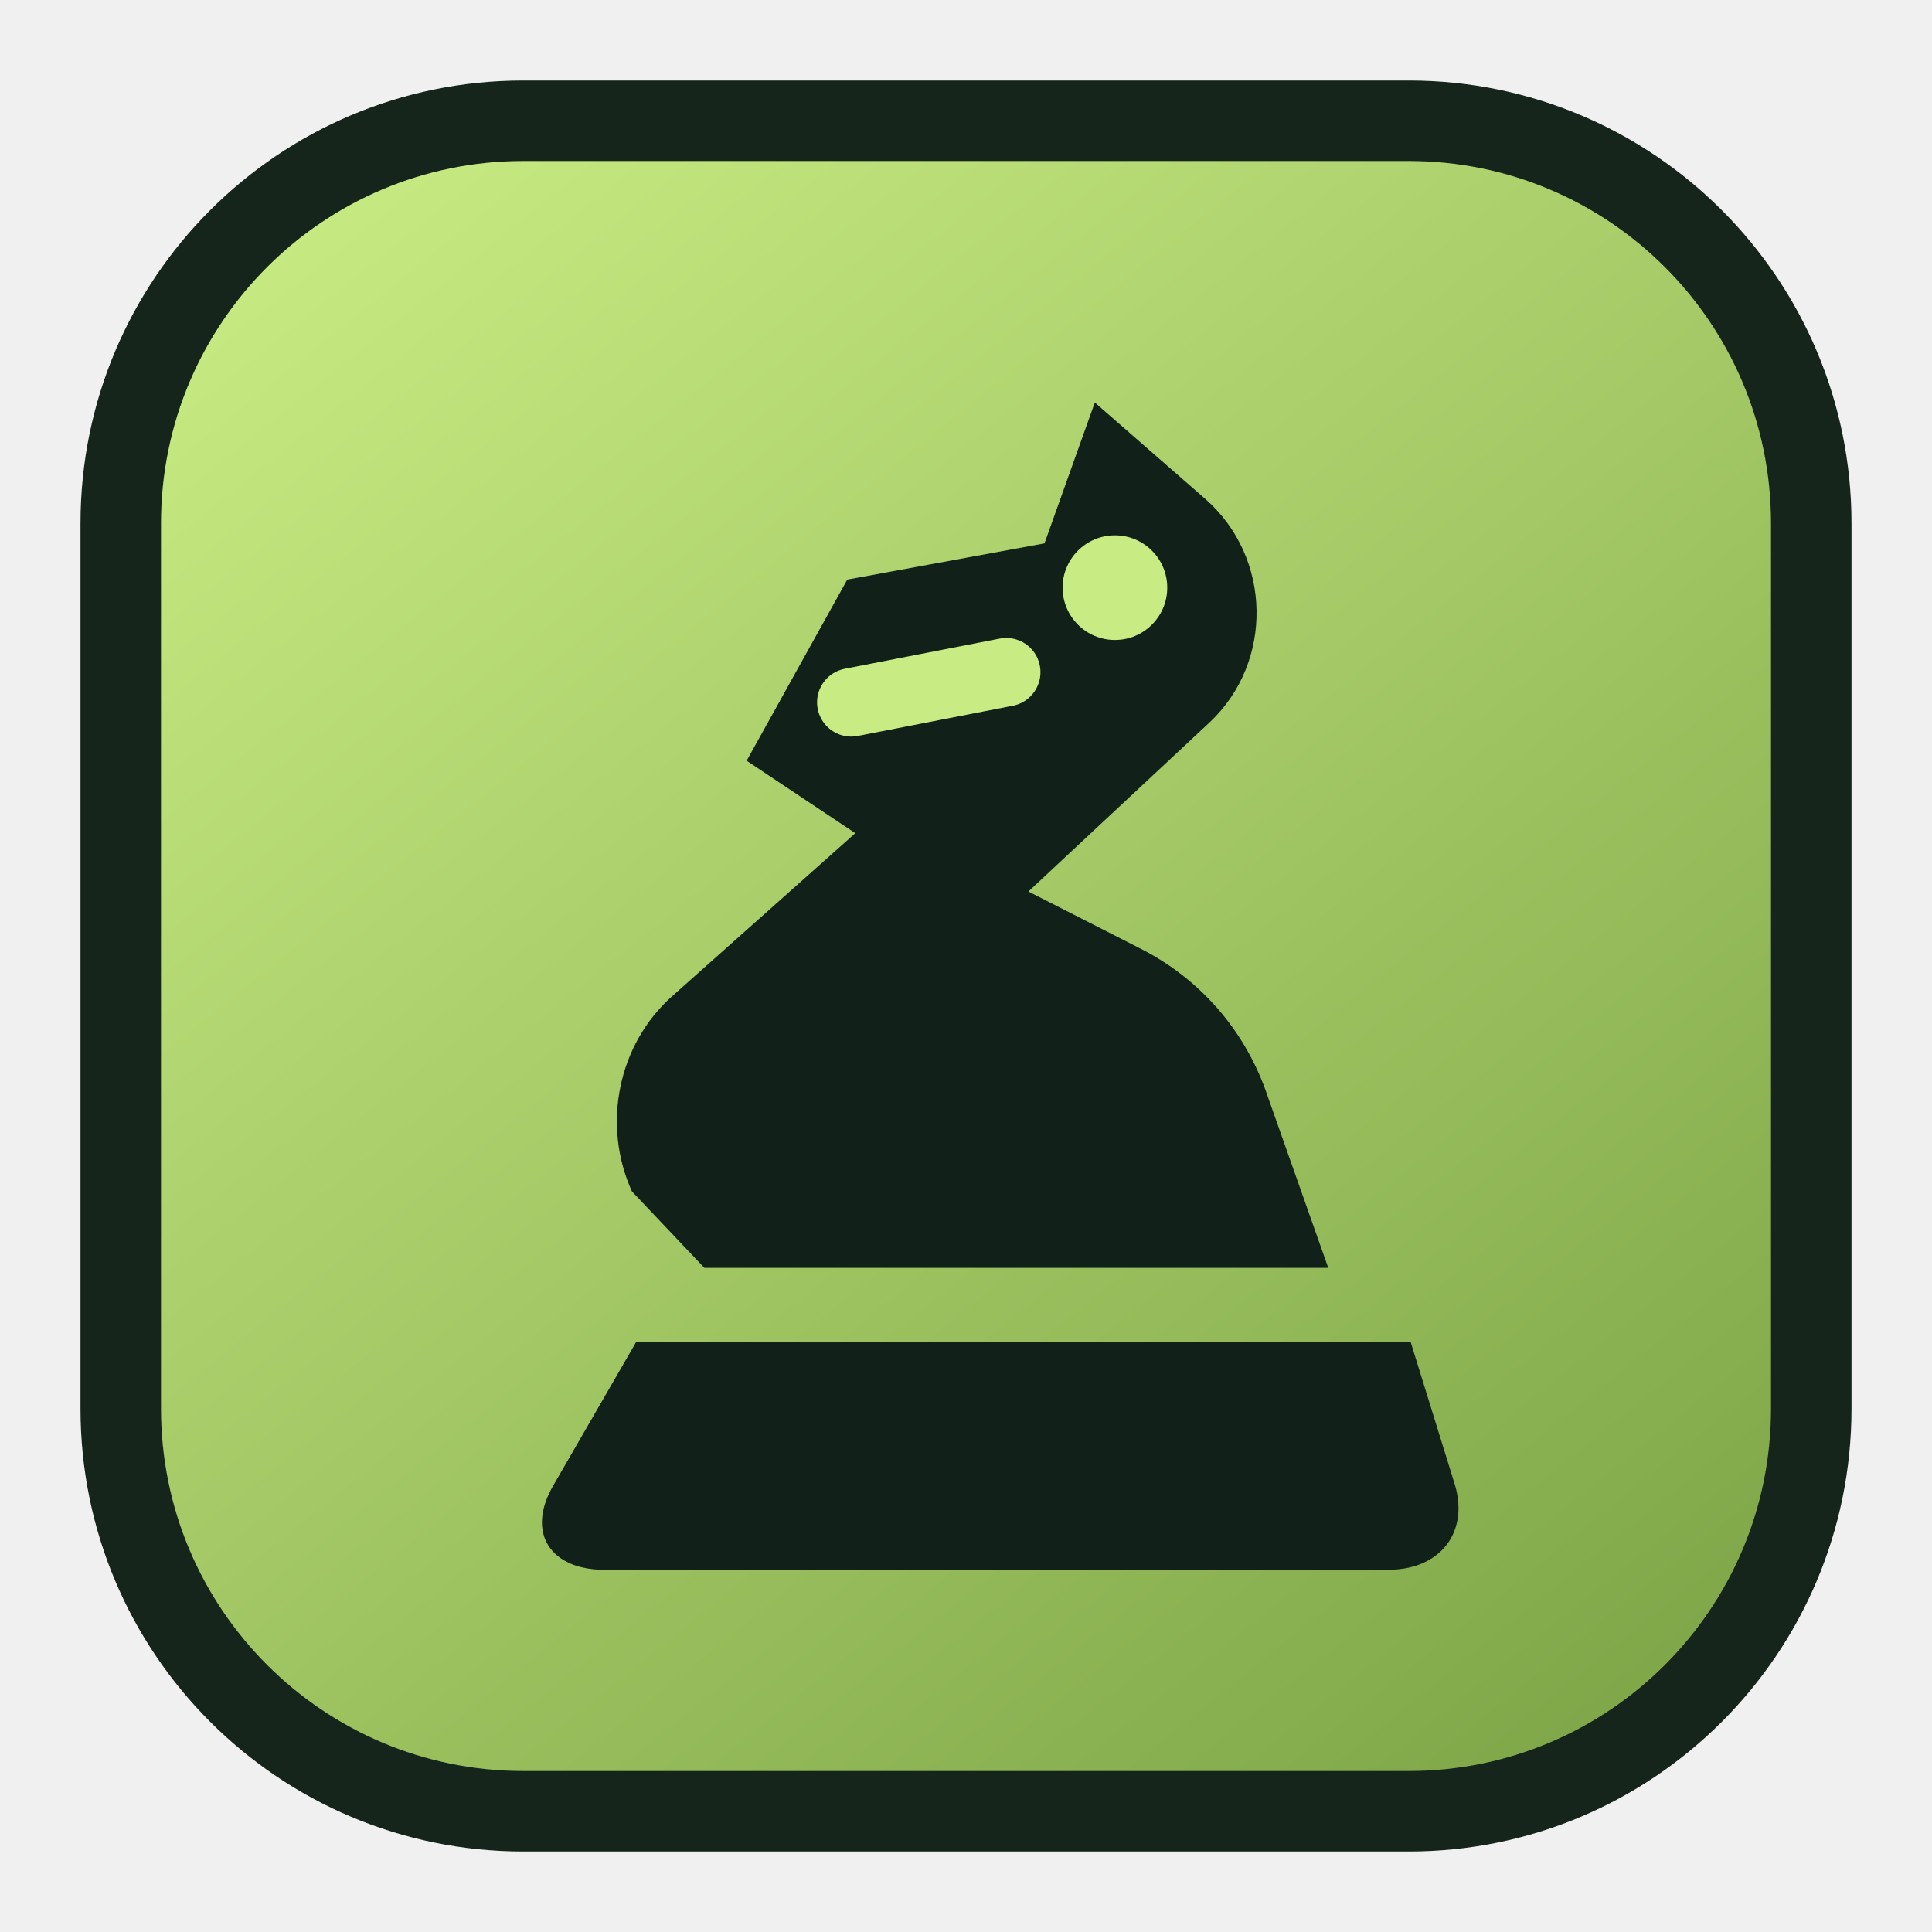
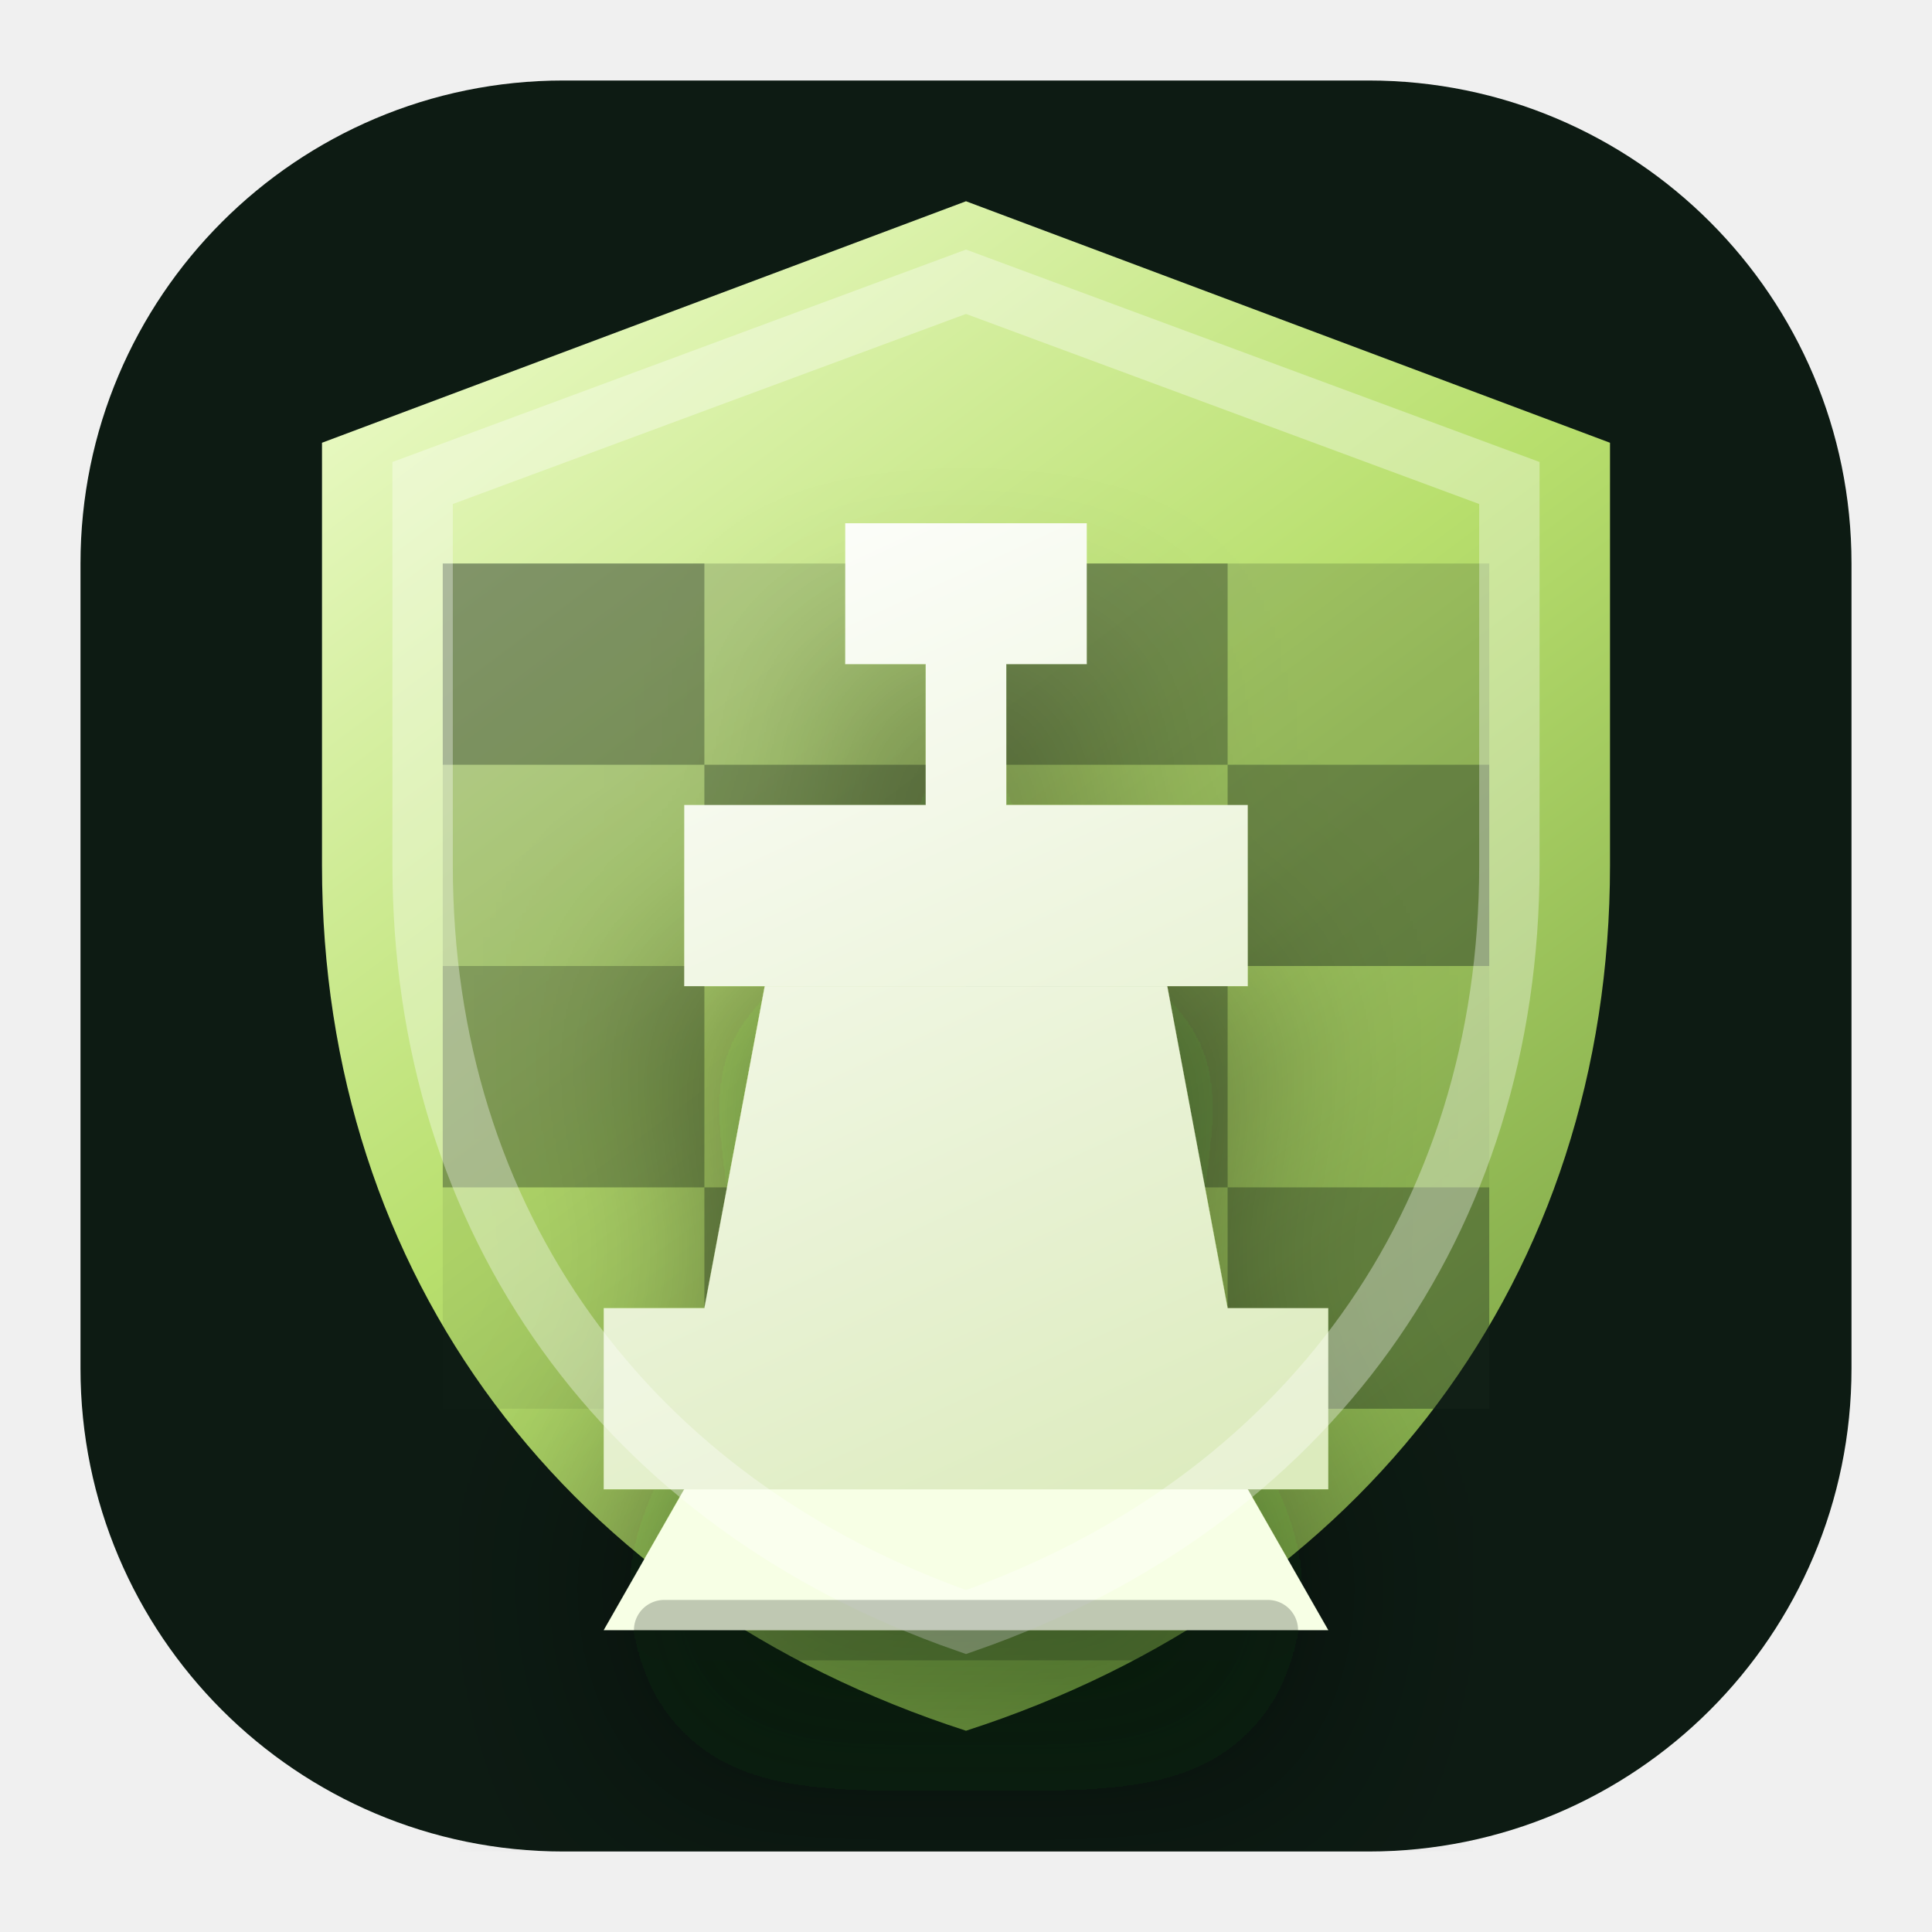
<svg xmlns="http://www.w3.org/2000/svg" viewBox="0 0 96 96" role="img" aria-label="Chess Arena">
  <defs>
-     <linearGradient id="bg" x1="14" y1="8" x2="80" y2="90" gradientUnits="userSpaceOnUse">
-       <stop stop-color="#c9eb83" />
-       <stop offset="1" stop-color="#7da547" />
+     <linearGradient id="shield" x1="18" y1="8" x2="78" y2="88" gradientUnits="userSpaceOnUse">
+       <stop stop-color="#f3ffd5" />
+       <stop offset="0.46" stop-color="#b8df6d" />
+       <stop offset="1" stop-color="#6d953d" />
    </linearGradient>
+     <linearGradient id="piece" x1="38" y1="22" x2="62" y2="74" gradientUnits="userSpaceOnUse">
+       <stop stop-color="#ffffff" />
+       <stop offset="1" stop-color="#dcebbd" />
+     </linearGradient>
+     <filter id="shadow" x="-20%" y="-20%" width="140%" height="140%">
+       <feDropShadow dx="0" dy="8" stdDeviation="5" flood-color="#07130b" flood-opacity="0.42" />
+     </filter>
  </defs>
-   <rect x="4" y="4" width="88" height="88" rx="22" fill="#16251c" />
-   <rect x="8" y="8" width="80" height="80" rx="18" fill="url(#bg)" />
-   <path d="M30 78h39c2.5 0 4-1.8 3.3-4.2l-2.2-7.1H31.6l-4.1 7.1c-1.4 2.4-.1 4.2 2.5 4.2Z" fill="#112119" />
-   <path d="M35 63h31l-3-8.5c-1.1-3.3-3.4-5.9-6.4-7.4l-5.5-2.8 9-8.4c3.2-3 3.1-8.2-.2-11.1l-5.5-4.8-2.5 7-9.8 1.8-5 9 5.4 3.6-9.1 8.1c-2.7 2.4-3.5 6.4-2 9.7L35 63Z" fill="#112119" />
-   <path d="M42.3 34.9 50 33.4" stroke="#c9eb83" stroke-width="3.4" stroke-linecap="round" />
-   <circle cx="55.4" cy="29.2" r="2.6" fill="#c9eb83" />
+   <rect x="4" y="4" width="88" height="88" rx="24" fill="#0d1b13" />
+   <path d="M48 10 80 22v21c0 20.4-12.2 36.6-32 43-19.8-6.4-32-22.6-32-43V22l32-12Z" fill="url(#shield)" />
+   <path d="M22 28h52v20H22V28Z" fill="#17251a" opacity="0.18" />
+   <path d="M22 48h52v22H22V48Z" fill="#17251a" opacity="0.08" />
+   <path d="M22 28h13v10H22V28Zm26 0h13v10H48V28ZM35 38h13v10H35V38Zm26 0h13v10H61V38ZM22 48h13v11H22V48Zm26 0h13v11H48V48ZM35 59h13v11H35V59Zm26 0h13v11H61V59Z" fill="#16251a" opacity="0.34" />
+   <g filter="url(#shadow)">
+     <path d="M42 26h12v7h-4v7h12v9H34v-9h12v-7h-4v-7Z" fill="url(#piece)" />
+     <path d="M38 49h20l3 16h5v9H30v-9h5l3-16Z" fill="url(#piece)" />
+     <path d="M34 74h28l4 7H30l4-7Z" fill="#f7ffe5" />
+   </g>
+   <path d="M48 14 75 24v19c0 17.7-10.1 31.7-27 37.6C31.1 74.7 21 60.7 21 43V24l27-10Z" fill="none" stroke="#ffffff" stroke-opacity="0.34" stroke-width="3" />
+   <path d="M33 81h30" stroke="#0d1b13" stroke-opacity="0.24" stroke-width="3" stroke-linecap="round" />
</svg>
